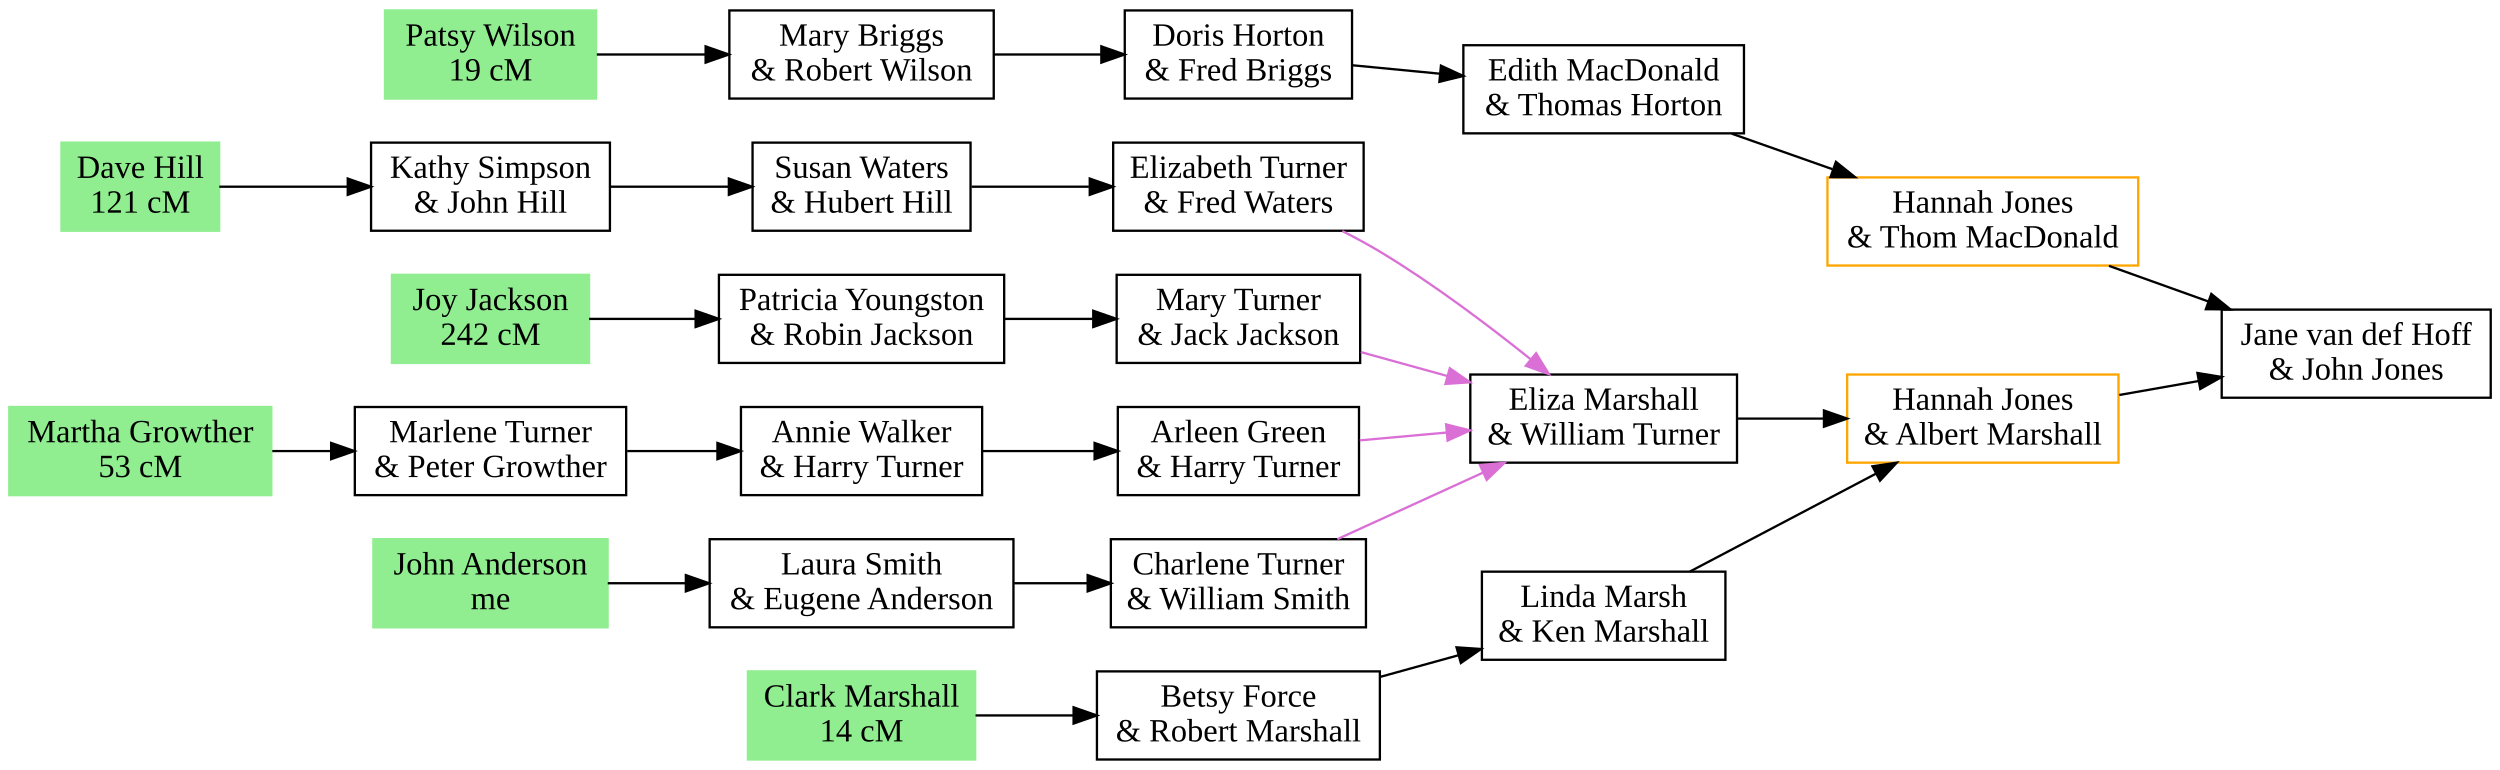
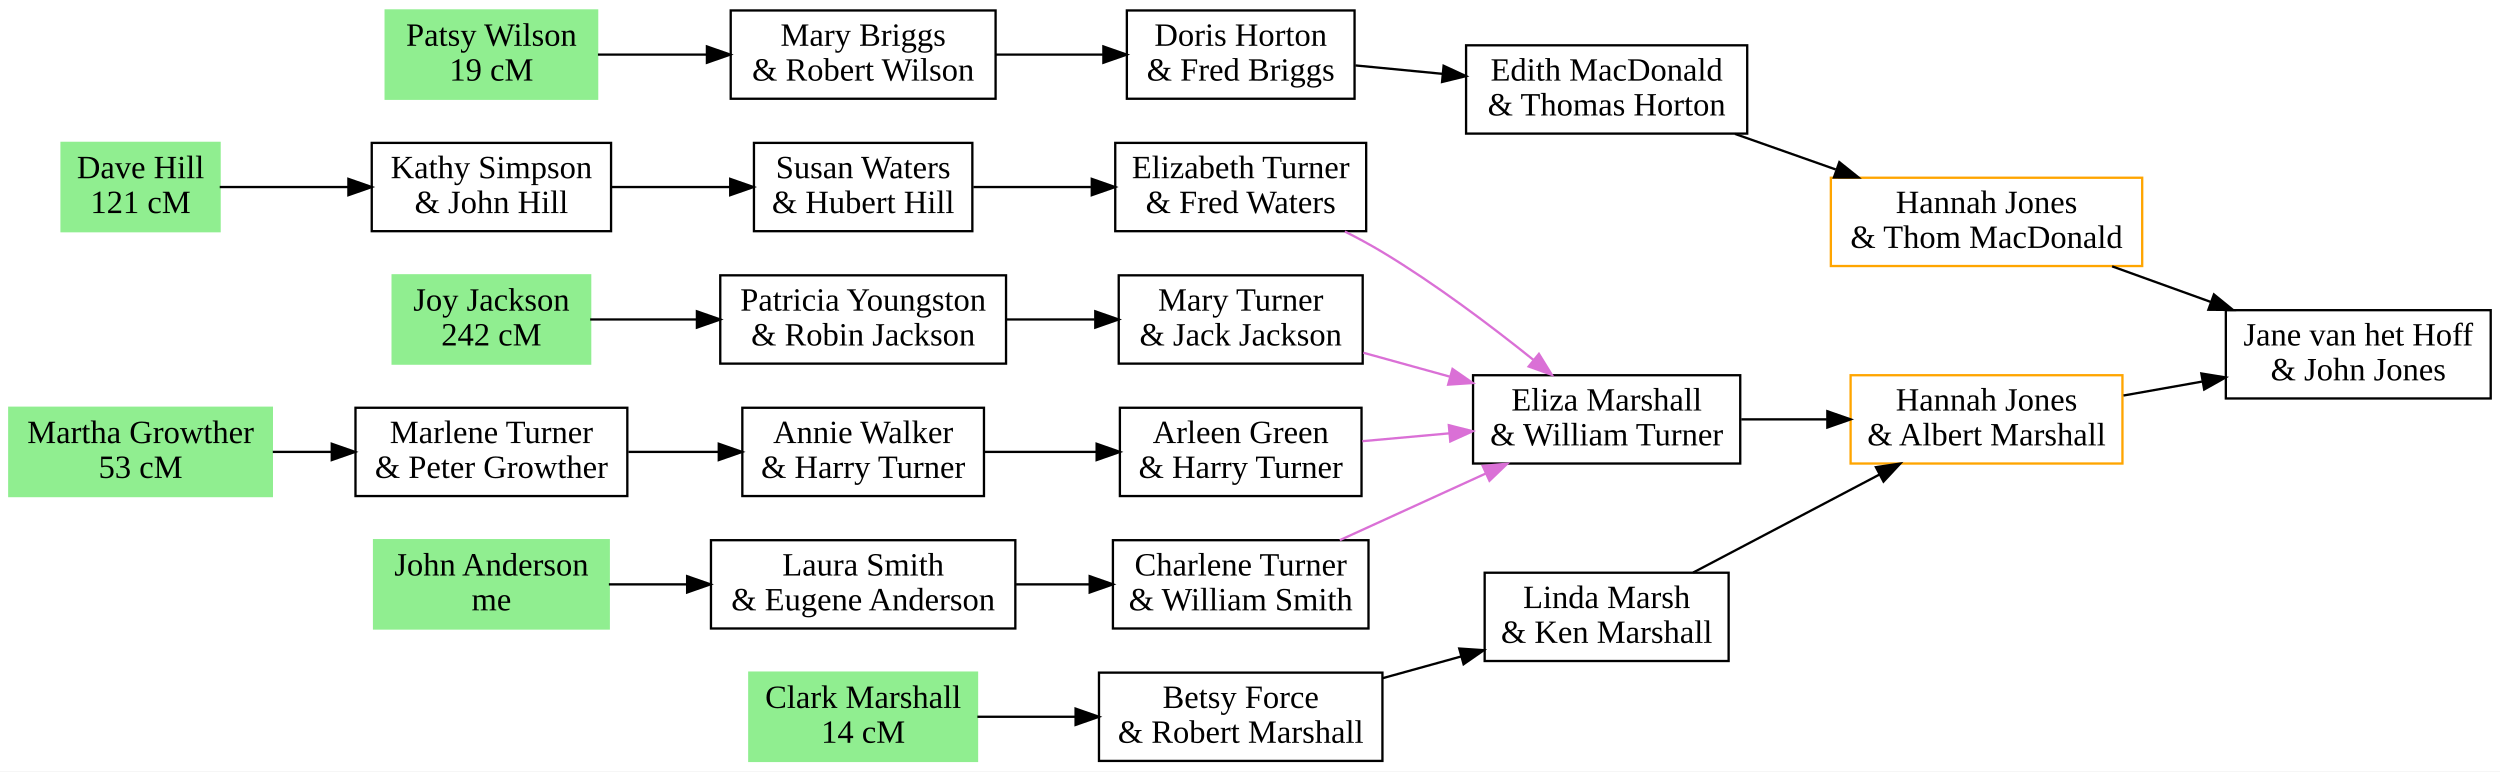
- <svg xmlns="http://www.w3.org/2000/svg" width="1078pt" height="332pt" viewBox="0.00 0.00 1078.00 332.00">
+ <svg xmlns="http://www.w3.org/2000/svg" width="1076pt" height="332pt" viewBox="0.00 0.00 1076.00 332.00">
  <g id="graph0" class="graph" transform="scale(1 1) rotate(0) translate(4 328)">
-     <polygon fill="white" stroke="transparent" points="-4,4 -4,-328 1074,-328 1074,4 -4,4" />
+     <polygon fill="white" stroke="transparent" points="-4,4 -4,-328 1072,-328 1072,4 -4,4" />
    <g id="node1" class="node">
      <polygon fill="lightgreen" stroke="lightgreen" points="162,-285.5 162,-323.5 253,-323.5 253,-285.5 162,-285.5" />
      <text text-anchor="middle" x="207.5" y="-308.3" font-family="Times New Roman,serif" font-size="14.00">Patsy Wilson</text>
      <text text-anchor="middle" x="207.5" y="-293.3" font-family="Times New Roman,serif" font-size="14.00">19 cM</text>
    </g>
    <g id="node7" class="node">
      <polygon fill="none" stroke="black" points="310.5,-285.5 310.5,-323.5 424.5,-323.5 424.5,-285.5 310.5,-285.5" />
      <text text-anchor="middle" x="367.5" y="-308.3" font-family="Times New Roman,serif" font-size="14.00">Mary Briggs</text>
      <text text-anchor="middle" x="367.5" y="-293.3" font-family="Times New Roman,serif" font-size="14.00">&amp; Robert Wilson</text>
    </g>
    <g id="edge6" class="edge">
      <path fill="none" stroke="black" d="M253.35,-304.5C267.87,-304.5 284.3,-304.5 300.04,-304.5" />
      <polygon fill="black" stroke="black" points="300.26,-308 310.26,-304.5 300.26,-301 300.26,-308" />
    </g>
    <g id="node2" class="node">
      <polygon fill="lightgreen" stroke="lightgreen" points="22.5,-228.5 22.5,-266.5 90.5,-266.5 90.5,-228.5 22.5,-228.5" />
      <text text-anchor="middle" x="56.5" y="-251.3" font-family="Times New Roman,serif" font-size="14.00">Dave Hill</text>
      <text text-anchor="middle" x="56.5" y="-236.3" font-family="Times New Roman,serif" font-size="14.00">121 cM</text>
    </g>
    <g id="node12" class="node">
      <polygon fill="none" stroke="black" points="156,-228.5 156,-266.5 259,-266.5 259,-228.5 156,-228.5" />
      <text text-anchor="middle" x="207.5" y="-251.3" font-family="Times New Roman,serif" font-size="14.00">Kathy Simpson</text>
      <text text-anchor="middle" x="207.5" y="-236.3" font-family="Times New Roman,serif" font-size="14.00">&amp; John Hill</text>
    </g>
    <g id="edge11" class="edge">
      <path fill="none" stroke="black" d="M90.57,-247.5C106.85,-247.5 127,-247.5 145.91,-247.5" />
      <polygon fill="black" stroke="black" points="145.95,-251 155.95,-247.5 145.95,-244 145.95,-251" />
    </g>
    <g id="node3" class="node">
      <polygon fill="lightgreen" stroke="lightgreen" points="165,-171.5 165,-209.5 250,-209.5 250,-171.5 165,-171.5" />
      <text text-anchor="middle" x="207.5" y="-194.3" font-family="Times New Roman,serif" font-size="14.00">Joy Jackson</text>
      <text text-anchor="middle" x="207.5" y="-179.3" font-family="Times New Roman,serif" font-size="14.00">242 cM</text>
    </g>
    <g id="node16" class="node">
      <polygon fill="none" stroke="black" points="306,-171.5 306,-209.5 429,-209.5 429,-171.5 306,-171.5" />
      <text text-anchor="middle" x="367.5" y="-194.3" font-family="Times New Roman,serif" font-size="14.00">Patricia Youngston</text>
      <text text-anchor="middle" x="367.5" y="-179.3" font-family="Times New Roman,serif" font-size="14.00">&amp; Robin Jackson</text>
    </g>
    <g id="edge15" class="edge">
      <path fill="none" stroke="black" d="M250.01,-190.5C264.04,-190.5 280.12,-190.5 295.76,-190.5" />
      <polygon fill="black" stroke="black" points="295.95,-194 305.95,-190.5 295.95,-187 295.95,-194" />
    </g>
    <g id="node4" class="node">
      <polygon fill="lightgreen" stroke="lightgreen" points="0,-114.5 0,-152.5 113,-152.5 113,-114.5 0,-114.5" />
      <text text-anchor="middle" x="56.5" y="-137.3" font-family="Times New Roman,serif" font-size="14.00">Martha Growther</text>
      <text text-anchor="middle" x="56.5" y="-122.3" font-family="Times New Roman,serif" font-size="14.00">53 cM</text>
    </g>
    <g id="node18" class="node">
      <polygon fill="none" stroke="black" points="149,-114.5 149,-152.5 266,-152.5 266,-114.5 149,-114.5" />
      <text text-anchor="middle" x="207.5" y="-137.3" font-family="Times New Roman,serif" font-size="14.00">Marlene Turner</text>
      <text text-anchor="middle" x="207.5" y="-122.3" font-family="Times New Roman,serif" font-size="14.00">&amp; Peter Growther</text>
    </g>
    <g id="edge18" class="edge">
      <path fill="none" stroke="black" d="M113.41,-133.5C121.62,-133.5 130.17,-133.5 138.59,-133.5" />
      <polygon fill="black" stroke="black" points="138.79,-137 148.79,-133.5 138.79,-130 138.79,-137" />
    </g>
    <g id="node5" class="node">
      <polygon fill="lightgreen" stroke="lightgreen" points="157,-57.5 157,-95.5 258,-95.5 258,-57.5 157,-57.5" />
      <text text-anchor="middle" x="207.5" y="-80.3" font-family="Times New Roman,serif" font-size="14.00">John Anderson</text>
      <text text-anchor="middle" x="207.5" y="-65.3" font-family="Times New Roman,serif" font-size="14.00">me</text>
    </g>
    <g id="node24" class="node">
      <polygon fill="none" stroke="black" points="302,-57.5 302,-95.5 433,-95.5 433,-57.5 302,-57.5" />
      <text text-anchor="middle" x="367.5" y="-80.3" font-family="Times New Roman,serif" font-size="14.00">Laura Smith</text>
      <text text-anchor="middle" x="367.5" y="-65.3" font-family="Times New Roman,serif" font-size="14.00">&amp; Eugene Anderson</text>
    </g>
    <g id="edge1" class="edge">
      <path fill="none" stroke="black" d="M258.06,-76.5C268.66,-76.5 280.09,-76.5 291.41,-76.5" />
      <polygon fill="black" stroke="black" points="291.74,-80 301.74,-76.5 291.74,-73 291.74,-80" />
    </g>
    <g id="node6" class="node">
      <polygon fill="lightgreen" stroke="lightgreen" points="318.5,-0.5 318.5,-38.5 416.5,-38.5 416.5,-0.5 318.5,-0.5" />
      <text text-anchor="middle" x="367.5" y="-23.3" font-family="Times New Roman,serif" font-size="14.00">Clark Marshall</text>
      <text text-anchor="middle" x="367.5" y="-8.3" font-family="Times New Roman,serif" font-size="14.00">14 cM</text>
    </g>
    <g id="node21" class="node">
      <polygon fill="none" stroke="black" points="469,-0.5 469,-38.5 591,-38.5 591,-0.5 469,-0.5" />
      <text text-anchor="middle" x="530" y="-23.3" font-family="Times New Roman,serif" font-size="14.00">Betsy Force</text>
      <text text-anchor="middle" x="530" y="-8.3" font-family="Times New Roman,serif" font-size="14.00">&amp; Robert Marshall</text>
    </g>
    <g id="edge22" class="edge">
      <path fill="none" stroke="black" d="M416.66,-19.5C429.88,-19.5 444.5,-19.5 458.7,-19.5" />
      <polygon fill="black" stroke="black" points="458.93,-23 468.93,-19.5 458.93,-16 458.93,-23" />
    </g>
    <g id="node8" class="node">
      <polygon fill="none" stroke="black" points="481,-285.5 481,-323.5 579,-323.5 579,-285.5 481,-285.5" />
      <text text-anchor="middle" x="530" y="-308.3" font-family="Times New Roman,serif" font-size="14.00">Doris Horton</text>
      <text text-anchor="middle" x="530" y="-293.3" font-family="Times New Roman,serif" font-size="14.00">&amp; Fred Briggs</text>
    </g>
    <g id="edge7" class="edge">
      <path fill="none" stroke="black" d="M424.64,-304.5C439.55,-304.5 455.68,-304.5 470.7,-304.5" />
      <polygon fill="black" stroke="black" points="470.9,-308 480.9,-304.5 470.9,-301 470.9,-308" />
    </g>
    <g id="node9" class="node">
      <polygon fill="none" stroke="black" points="627,-270.5 627,-308.5 748,-308.5 748,-270.5 627,-270.5" />
      <text text-anchor="middle" x="687.5" y="-293.3" font-family="Times New Roman,serif" font-size="14.00">Edith MacDonald</text>
      <text text-anchor="middle" x="687.5" y="-278.3" font-family="Times New Roman,serif" font-size="14.00">&amp; Thomas Horton</text>
    </g>
    <g id="edge8" class="edge">
      <path fill="none" stroke="black" d="M579.35,-299.84C591.24,-298.69 604.2,-297.44 616.88,-296.22" />
      <polygon fill="black" stroke="black" points="617.33,-299.69 626.95,-295.24 616.66,-292.72 617.33,-299.69" />
    </g>
    <g id="node10" class="node">
      <polygon fill="none" stroke="orange" points="784,-213.5 784,-251.5 918,-251.5 918,-213.5 784,-213.5" />
      <text text-anchor="middle" x="851" y="-236.3" font-family="Times New Roman,serif" font-size="14.00">Hannah Jones</text>
      <text text-anchor="middle" x="851" y="-221.3" font-family="Times New Roman,serif" font-size="14.00">&amp; Thom MacDonald</text>
    </g>
    <g id="edge9" class="edge">
      <path fill="none" stroke="black" d="M742.73,-270.36C756.65,-265.45 771.76,-260.12 786.12,-255.05" />
      <polygon fill="black" stroke="black" points="787.65,-258.22 795.92,-251.59 785.32,-251.62 787.65,-258.22" />
    </g>
    <g id="node11" class="node">
-       <polygon fill="none" stroke="black" points="954,-156.5 954,-194.5 1070,-194.5 1070,-156.5 954,-156.5" />
-       <text text-anchor="middle" x="1012" y="-179.3" font-family="Times New Roman,serif" font-size="14.00">Jane van def Hoff</text>
-       <text text-anchor="middle" x="1012" y="-164.3" font-family="Times New Roman,serif" font-size="14.00">&amp; John Jones</text>
+       <polygon fill="none" stroke="black" points="954,-156.5 954,-194.5 1068,-194.5 1068,-156.5 954,-156.5" />
+       <text text-anchor="middle" x="1011" y="-179.3" font-family="Times New Roman,serif" font-size="14.00">Jane van het Hoff</text>
+       <text text-anchor="middle" x="1011" y="-164.3" font-family="Times New Roman,serif" font-size="14.00">&amp; John Jones</text>
    </g>
    <g id="edge10" class="edge">
-       <path fill="none" stroke="black" d="M905.39,-213.36C919.09,-208.45 933.97,-203.12 948.11,-198.05" />
-       <polygon fill="black" stroke="black" points="949.52,-201.26 957.75,-194.59 947.16,-194.67 949.52,-201.26" />
+       <path fill="none" stroke="black" d="M905.05,-213.36C918.67,-208.45 933.45,-203.12 947.5,-198.05" />
+       <polygon fill="black" stroke="black" points="948.87,-201.27 957.09,-194.59 946.49,-194.69 948.87,-201.27" />
    </g>
    <g id="node13" class="node">
      <polygon fill="none" stroke="black" points="320.5,-228.5 320.5,-266.5 414.5,-266.5 414.5,-228.5 320.5,-228.5" />
      <text text-anchor="middle" x="367.5" y="-251.3" font-family="Times New Roman,serif" font-size="14.00">Susan Waters</text>
      <text text-anchor="middle" x="367.5" y="-236.3" font-family="Times New Roman,serif" font-size="14.00">&amp; Hubert Hill</text>
    </g>
    <g id="edge12" class="edge">
      <path fill="none" stroke="black" d="M259.36,-247.5C275.57,-247.5 293.6,-247.5 310.18,-247.5" />
      <polygon fill="black" stroke="black" points="310.28,-251 320.28,-247.5 310.28,-244 310.28,-251" />
    </g>
    <g id="node14" class="node">
      <polygon fill="none" stroke="black" points="476,-228.5 476,-266.5 584,-266.5 584,-228.5 476,-228.5" />
      <text text-anchor="middle" x="530" y="-251.3" font-family="Times New Roman,serif" font-size="14.00">Elizabeth Turner</text>
      <text text-anchor="middle" x="530" y="-236.3" font-family="Times New Roman,serif" font-size="14.00">&amp; Fred Waters</text>
    </g>
    <g id="edge13" class="edge">
      <path fill="none" stroke="black" d="M414.92,-247.5C430.72,-247.5 448.65,-247.5 465.54,-247.5" />
      <polygon fill="black" stroke="black" points="465.9,-251 475.9,-247.5 465.9,-244 465.9,-251" />
    </g>
    <g id="node15" class="node">
      <polygon fill="none" stroke="black" points="630,-128.5 630,-166.5 745,-166.5 745,-128.5 630,-128.5" />
      <text text-anchor="middle" x="687.5" y="-151.3" font-family="Times New Roman,serif" font-size="14.00">Eliza Marshall</text>
      <text text-anchor="middle" x="687.5" y="-136.3" font-family="Times New Roman,serif" font-size="14.00">&amp; William Turner</text>
    </g>
    <g id="edge14" class="edge">
      <path fill="none" stroke="orchid" d="M574.82,-228.36C580.36,-225.56 585.88,-222.58 591,-219.5 613.84,-205.77 637.78,-187.71 655.98,-173.11" />
      <polygon fill="orchid" stroke="orchid" points="658.35,-175.69 663.91,-166.68 653.94,-170.26 658.35,-175.69" />
    </g>
    <g id="node23" class="node">
      <polygon fill="none" stroke="orange" points="792.5,-128.5 792.5,-166.5 909.5,-166.5 909.5,-128.5 792.5,-128.5" />
      <text text-anchor="middle" x="851" y="-151.3" font-family="Times New Roman,serif" font-size="14.00">Hannah Jones</text>
      <text text-anchor="middle" x="851" y="-136.3" font-family="Times New Roman,serif" font-size="14.00">&amp; Albert Marshall</text>
    </g>
    <g id="edge4" class="edge">
      <path fill="none" stroke="black" d="M745.44,-147.5C757.36,-147.5 770.04,-147.5 782.3,-147.5" />
      <polygon fill="black" stroke="black" points="782.49,-151 792.49,-147.5 782.49,-144 782.49,-151" />
    </g>
    <g id="node17" class="node">
      <polygon fill="none" stroke="black" points="477.5,-171.5 477.5,-209.5 582.5,-209.5 582.5,-171.5 477.5,-171.5" />
      <text text-anchor="middle" x="530" y="-194.3" font-family="Times New Roman,serif" font-size="14.00">Mary Turner</text>
      <text text-anchor="middle" x="530" y="-179.3" font-family="Times New Roman,serif" font-size="14.00">&amp; Jack Jackson</text>
    </g>
    <g id="edge16" class="edge">
      <path fill="none" stroke="black" d="M429.18,-190.5C441.59,-190.5 454.67,-190.5 467.13,-190.5" />
      <polygon fill="black" stroke="black" points="467.41,-194 477.41,-190.5 467.41,-187 467.41,-194" />
    </g>
    <g id="edge17" class="edge">
      <path fill="none" stroke="orchid" d="M582.78,-176.18C594.7,-172.89 607.54,-169.33 619.99,-165.89" />
      <polygon fill="orchid" stroke="orchid" points="621.16,-169.2 629.86,-163.16 619.29,-162.45 621.16,-169.2" />
    </g>
    <g id="node19" class="node">
      <polygon fill="none" stroke="black" points="315.5,-114.5 315.5,-152.5 419.5,-152.5 419.5,-114.5 315.5,-114.5" />
      <text text-anchor="middle" x="367.5" y="-137.3" font-family="Times New Roman,serif" font-size="14.00">Annie Walker</text>
      <text text-anchor="middle" x="367.5" y="-122.3" font-family="Times New Roman,serif" font-size="14.00">&amp; Harry Turner</text>
    </g>
    <g id="edge19" class="edge">
      <path fill="none" stroke="black" d="M266.44,-133.5C279.08,-133.5 292.51,-133.5 305.28,-133.5" />
      <polygon fill="black" stroke="black" points="305.36,-137 315.36,-133.5 305.36,-130 305.36,-137" />
    </g>
    <g id="node20" class="node">
      <polygon fill="none" stroke="black" points="478,-114.5 478,-152.5 582,-152.5 582,-114.5 478,-114.5" />
      <text text-anchor="middle" x="530" y="-137.3" font-family="Times New Roman,serif" font-size="14.00">Arleen Green</text>
      <text text-anchor="middle" x="530" y="-122.3" font-family="Times New Roman,serif" font-size="14.00">&amp; Harry Turner</text>
    </g>
    <g id="edge20" class="edge">
      <path fill="none" stroke="black" d="M419.72,-133.5C435,-133.5 451.9,-133.5 467.75,-133.5" />
      <polygon fill="black" stroke="black" points="467.99,-137 477.99,-133.5 467.99,-130 467.99,-137" />
    </g>
    <g id="edge21" class="edge">
      <path fill="none" stroke="orchid" d="M582.35,-138.12C594.35,-139.2 607.31,-140.37 619.88,-141.5" />
      <polygon fill="orchid" stroke="orchid" points="619.57,-144.99 629.84,-142.4 620.2,-138.02 619.57,-144.99" />
    </g>
    <g id="node22" class="node">
      <polygon fill="none" stroke="black" points="635,-43.5 635,-81.5 740,-81.5 740,-43.5 635,-43.5" />
      <text text-anchor="middle" x="687.5" y="-66.3" font-family="Times New Roman,serif" font-size="14.00">Linda Marsh</text>
      <text text-anchor="middle" x="687.5" y="-51.3" font-family="Times New Roman,serif" font-size="14.00">&amp; Ken Marshall</text>
    </g>
    <g id="edge23" class="edge">
      <path fill="none" stroke="black" d="M591.12,-36.12C602.23,-39.2 613.84,-42.41 624.98,-45.49" />
      <polygon fill="black" stroke="black" points="624.06,-48.87 634.63,-48.16 625.93,-42.12 624.06,-48.87" />
    </g>
    <g id="edge24" class="edge">
      <path fill="none" stroke="black" d="M724.74,-81.58C748.43,-94.04 779.55,-110.42 804.85,-123.73" />
      <polygon fill="black" stroke="black" points="803.4,-126.93 813.88,-128.49 806.66,-120.73 803.4,-126.93" />
    </g>
    <g id="edge5" class="edge">
-       <path fill="none" stroke="black" d="M909.85,-157.69C920.98,-159.65 932.72,-161.71 944.1,-163.72" />
-       <polygon fill="black" stroke="black" points="943.53,-167.17 953.99,-165.46 944.75,-160.28 943.53,-167.17" />
+       <path fill="none" stroke="black" d="M909.94,-157.77C920.93,-159.71 932.51,-161.77 943.73,-163.76" />
+       <polygon fill="black" stroke="black" points="943.46,-167.26 953.91,-165.56 944.68,-160.37 943.46,-167.26" />
    </g>
    <g id="node25" class="node">
      <polygon fill="none" stroke="black" points="475,-57.5 475,-95.5 585,-95.5 585,-57.5 475,-57.5" />
      <text text-anchor="middle" x="530" y="-80.3" font-family="Times New Roman,serif" font-size="14.00">Charlene Turner</text>
      <text text-anchor="middle" x="530" y="-65.3" font-family="Times New Roman,serif" font-size="14.00">&amp; William Smith</text>
    </g>
    <g id="edge2" class="edge">
      <path fill="none" stroke="black" d="M433.32,-76.5C443.69,-76.5 454.43,-76.5 464.79,-76.5" />
      <polygon fill="black" stroke="black" points="465,-80 475,-76.5 465,-73 465,-80" />
    </g>
    <g id="edge3" class="edge">
      <path fill="none" stroke="orchid" d="M572.67,-95.53C592.02,-104.36 615.2,-114.94 635.57,-124.25" />
      <polygon fill="orchid" stroke="orchid" points="634.16,-127.45 644.71,-128.42 637.07,-121.08 634.16,-127.45" />
    </g>
  </g>
</svg>
